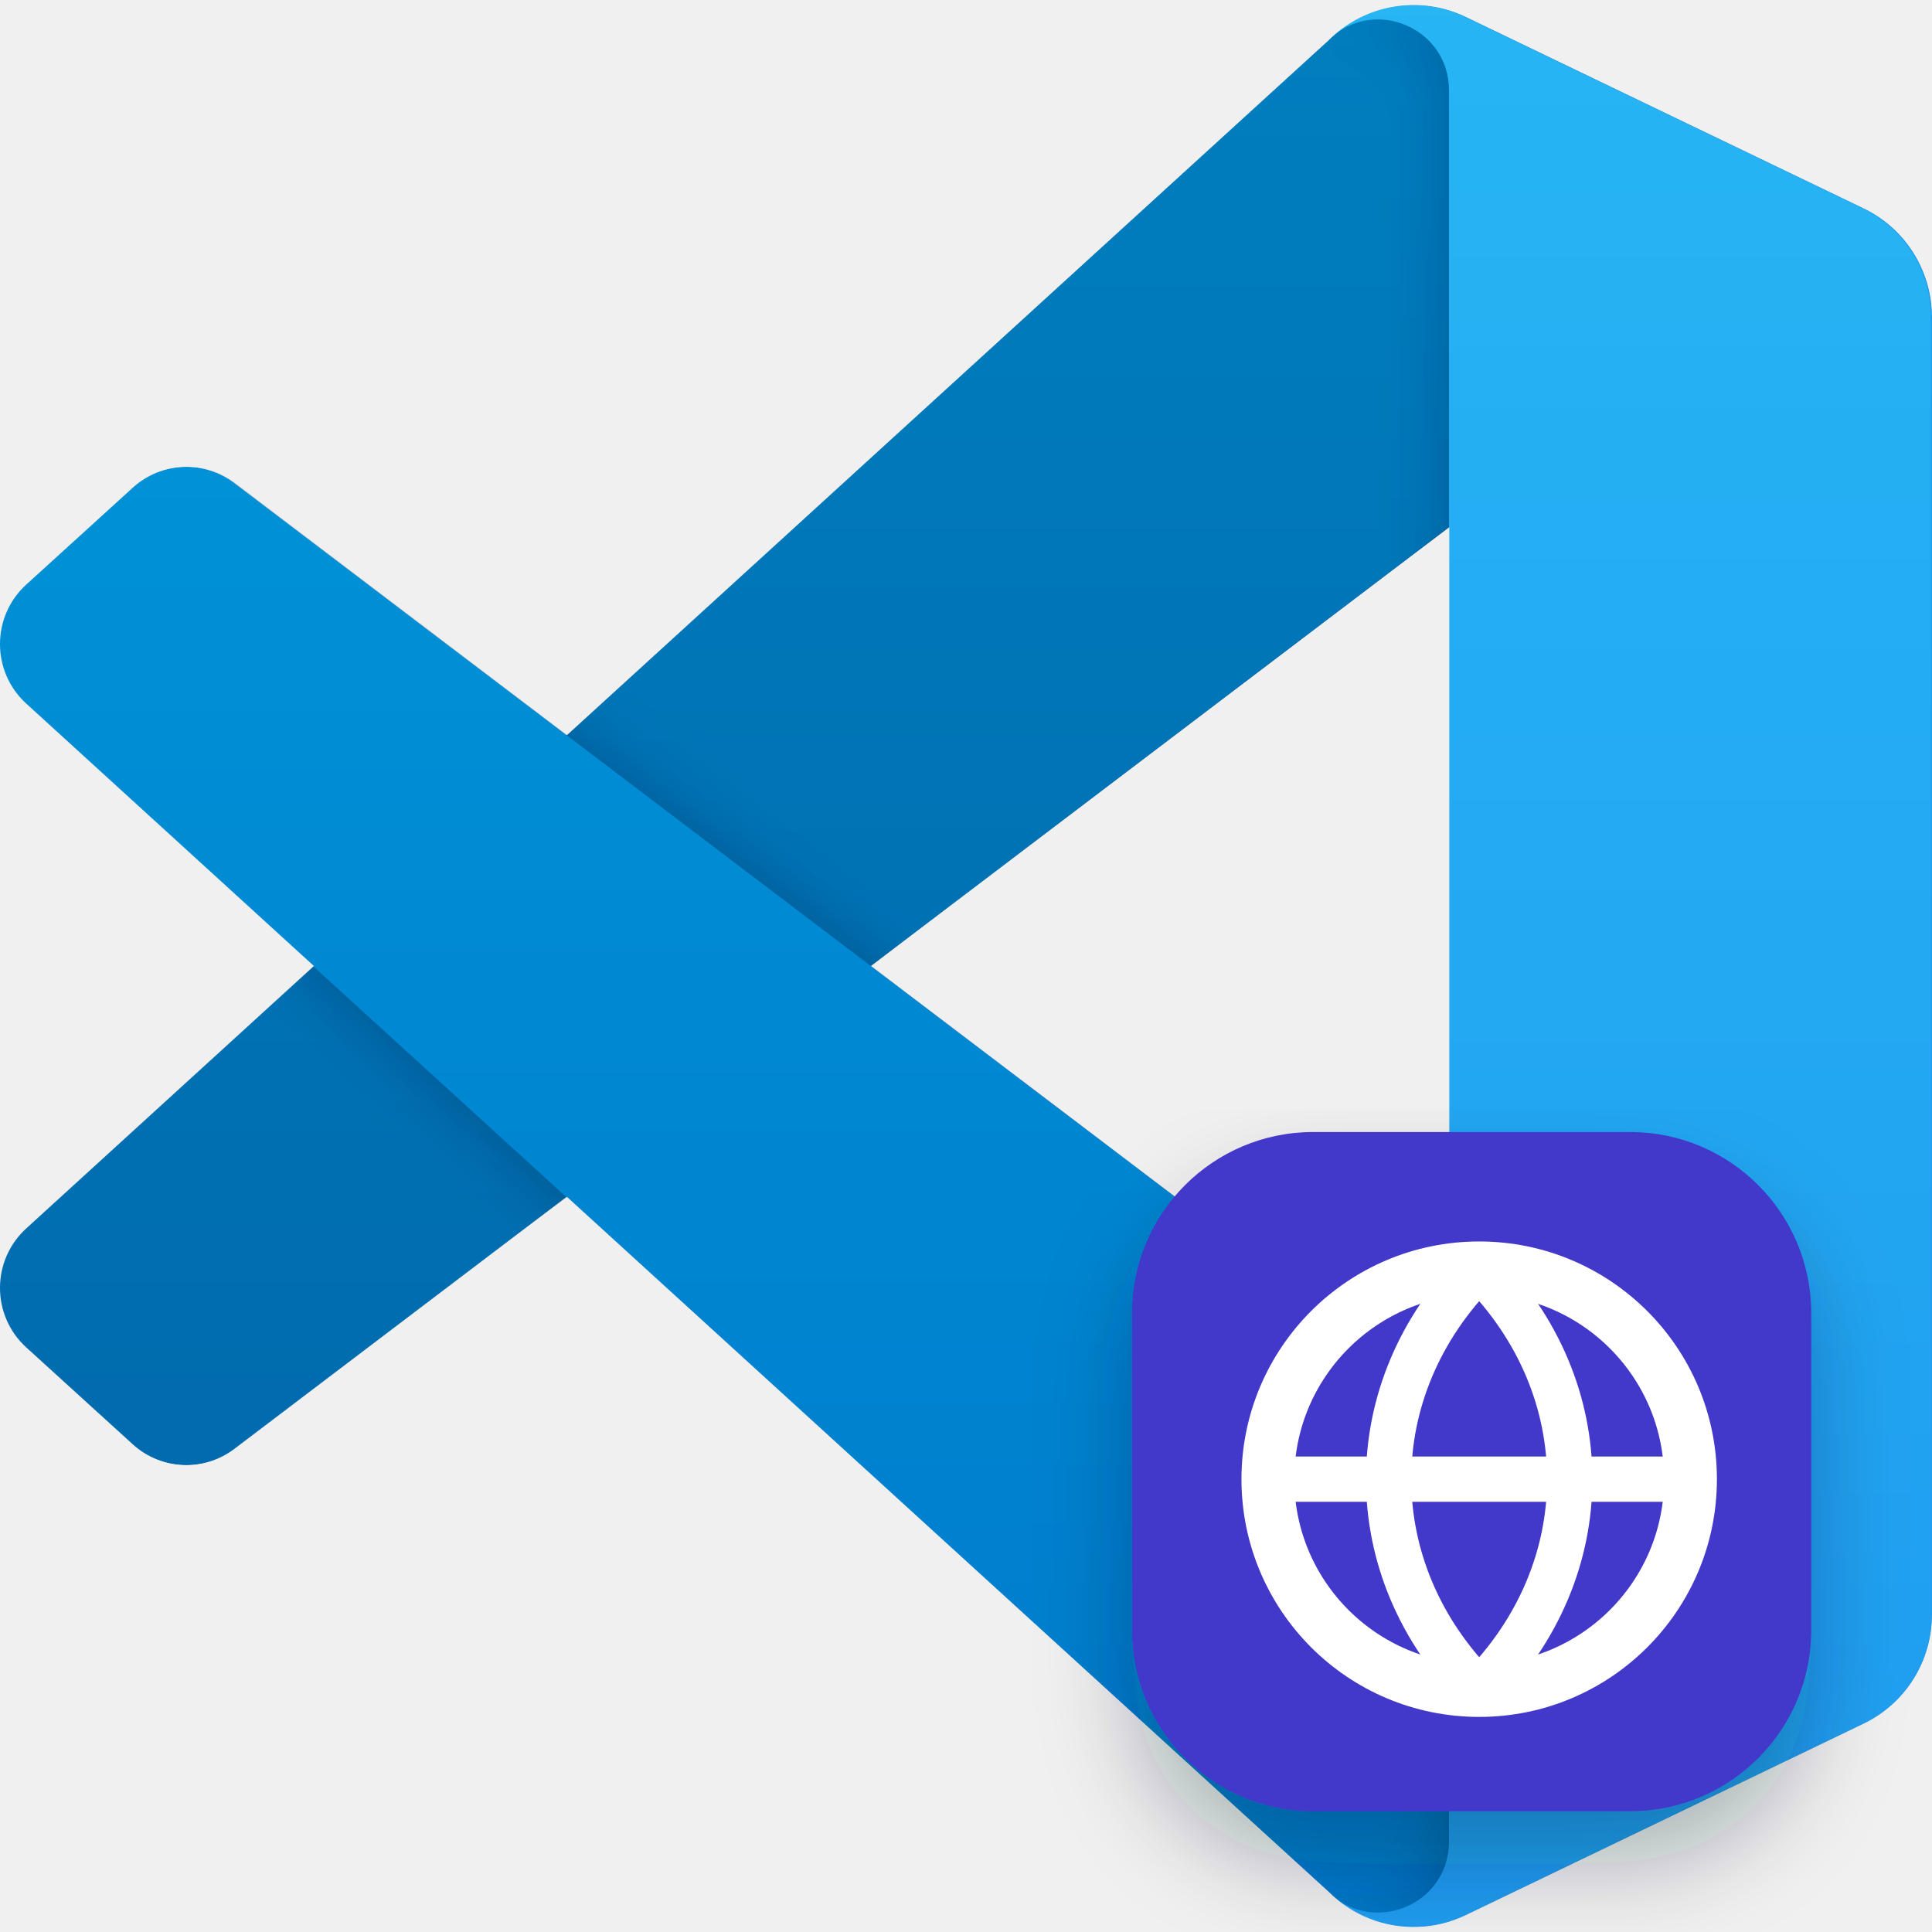
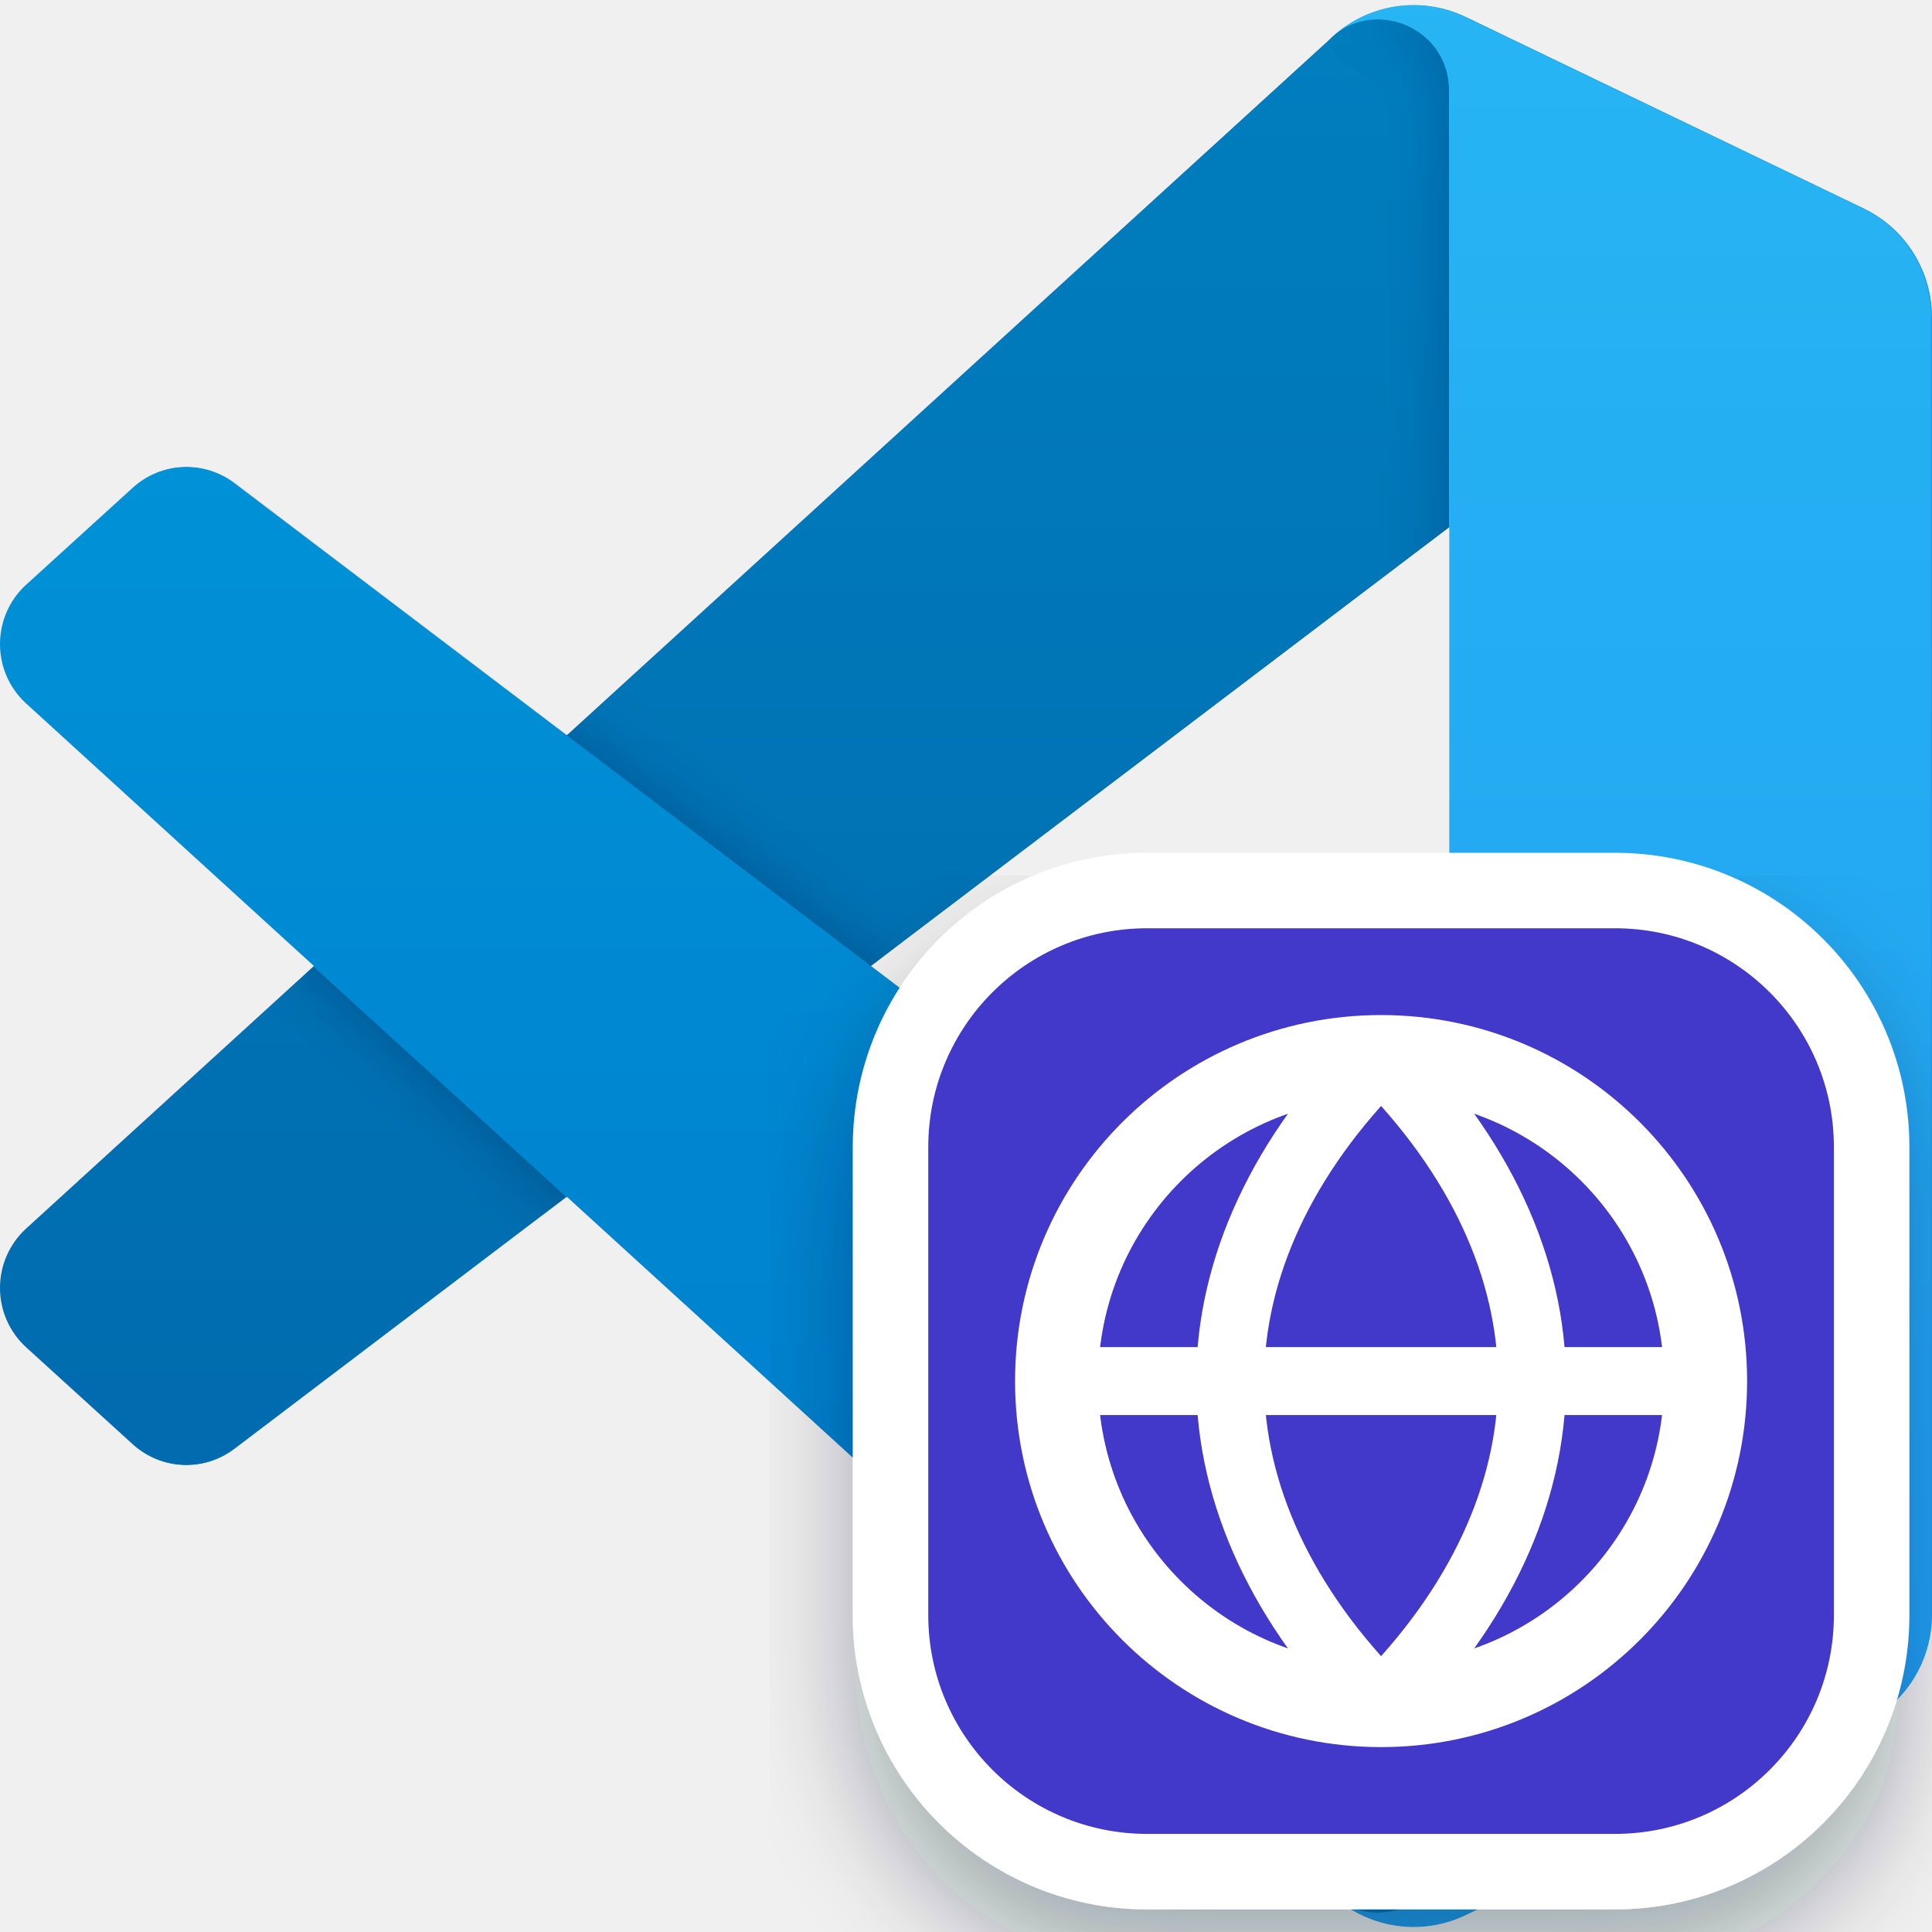
<svg xmlns="http://www.w3.org/2000/svg" viewBox="0 0 256 256" role="img" aria-labelledby="title desc">
  <g clip-path="url(#clip0_2115_1915)">
    <mask id="mask0_2115_1915" style="mask-type:alpha" maskUnits="userSpaceOnUse" x="0" y="0" width="256" height="256">
      <path fill-rule="evenodd" clip-rule="evenodd" d="M181.534 254.252C185.566 255.823 190.164 255.722 194.234 253.764L246.94 228.402C252.478 225.737 256 220.132 256 213.983V42.018C256 35.869 252.478 30.264 246.94 27.599L194.234 2.237C188.893 -0.333 182.642 0.296 177.955 3.704C177.285 4.191 176.647 4.735 176.049 5.334L75.149 97.386L31.199 64.025C27.108 60.919 21.385 61.173 17.585 64.63L3.489 77.453C-1.159 81.68 -1.164 88.993 3.478 93.228L41.593 128L3.478 162.773C-1.164 167.008 -1.159 174.32 3.489 178.548L17.585 191.371C21.385 194.827 27.108 195.081 31.199 191.976L75.149 158.614L176.049 250.667C177.645 252.264 179.519 253.467 181.534 254.252ZM192.039 69.885L115.479 128L192.039 186.115V69.885Z" fill="white" />
    </mask>
    <g mask="url(#mask0_2115_1915)">
      <path d="M246.941 27.638L194.194 2.241C188.088 -0.698 180.792 0.542 176 5.333L3.324 162.773C-1.32 167.008 -1.315 174.32 3.336 178.548L17.441 191.37C21.243 194.827 26.969 195.081 31.062 191.976L239.004 34.227C245.98 28.935 256 33.91 256 42.667V42.054C256 35.908 252.479 30.305 246.941 27.638Z" fill="#0065A9" />
      <g filter="url(#filter0_d_2115_1915)">
        <path d="M246.941 228.362L194.194 253.759C188.088 256.699 180.792 255.458 176 250.667L3.324 93.227C-1.32 88.993 -1.315 81.68 3.336 77.452L17.441 64.63C21.243 61.173 26.969 60.919 31.062 64.024L239.004 221.773C245.98 227.065 256 222.09 256 213.333V213.946C256 220.092 252.479 225.695 246.941 228.362Z" fill="#007ACC" />
      </g>
      <g filter="url(#filter1_d_2115_1915)">
        <path d="M194.196 253.763C188.089 256.701 180.792 255.459 176 250.667C181.904 256.571 192 252.389 192 244.039V11.961C192 3.611 181.904 -0.571 176 5.333C180.792 0.541 188.089 -0.701 194.196 2.237L246.934 27.599C252.476 30.264 256 35.869 256 42.018V213.983C256 220.132 252.476 225.737 246.934 228.402L194.196 253.763Z" fill="#1F9CF0" />
      </g>
      <g style="mix-blend-mode:overlay" opacity="0.25">
        <path fill-rule="evenodd" clip-rule="evenodd" d="M181.379 254.252C185.411 255.822 190.009 255.722 194.078 253.764L246.784 228.402C252.322 225.737 255.844 220.132 255.844 213.983V42.018C255.844 35.869 252.323 30.264 246.784 27.599L194.078 2.237C188.737 -0.333 182.487 0.296 177.799 3.704C177.129 4.191 176.492 4.734 175.893 5.333L74.993 97.386L31.044 64.025C26.952 60.919 21.23 61.173 17.43 64.63L3.334 77.452C-1.314 81.68 -1.319 88.992 3.322 93.227L41.437 128L3.322 162.773C-1.319 167.008 -1.314 174.32 3.334 178.548L17.43 191.37C21.23 194.827 26.952 195.081 31.044 191.976L74.993 158.614L175.893 250.667C177.489 252.264 179.363 253.467 181.379 254.252ZM191.883 69.885L115.324 128L191.883 186.115V69.885Z" fill="url(#paint0_linear_2115_1915)" />
      </g>
    </g>
  </g>
  <g filter="url(#badge_shadow)">
-     <rect x="150" y="150" width="90" height="90" rx="24" fill="#4338ca" />
-     <circle cx="196" cy="196" r="28" fill="none" stroke="#ffffff" stroke-width="7" />
-     <path d="M168 196h56M196 168c8 8 12 18 12 28s-4 20-12 28M196 168c-8 8-12 18-12 28s4 20 12 28" fill="none" stroke="#ffffff" stroke-width="6" stroke-linecap="round" />
+     <rect x="118" y="118" width="130" height="130" rx="34" fill="#4338ca" stroke="#ffffff" stroke-width="10" />
+     <circle cx="183" cy="183" r="43" fill="none" stroke="#ffffff" stroke-width="11" />
+     <path d="M140 183h86M183 140c13 13 20 28 20 43s-7 30-20 43M183 140c-13 13-20 28-20 43s7 30 20 43" fill="none" stroke="#ffffff" stroke-width="9" stroke-linecap="round" />
  </g>
  <defs>
-     <filter id="badge_shadow" x="136" y="140" width="118" height="118" filterUnits="userSpaceOnUse" color-interpolation-filters="sRGB">
-       <feDropShadow dx="0" dy="7" stdDeviation="6" flood-color="#001b30" flood-opacity="0.28" />
+     <filter id="badge_shadow" x="102" y="108" width="160" height="160" filterUnits="userSpaceOnUse" color-interpolation-filters="sRGB">
+       <feDropShadow dx="0" dy="8" stdDeviation="7" flood-color="#001b30" flood-opacity="0.32" />
    </filter>
    <filter id="filter0_d_2115_1915" x="-8.489" y="53.522" width="272.822" height="210.149" filterUnits="userSpaceOnUse" color-interpolation-filters="sRGB">
      <feFlood flood-opacity="0" result="BackgroundImageFix" />
      <feColorMatrix in="SourceAlpha" type="matrix" values="0 0 0 0 0 0 0 0 0 0 0 0 0 0 0 0 0 0 127 0" result="hardAlpha" />
      <feOffset />
      <feGaussianBlur stdDeviation="4.167" />
      <feColorMatrix type="matrix" values="0 0 0 0 0 0 0 0 0 0 0 0 0 0 0 0 0 0 0.25 0" />
      <feBlend mode="overlay" in2="BackgroundImageFix" result="effect1_dropShadow_2115_1915" />
      <feBlend mode="normal" in="SourceGraphic" in2="effect1_dropShadow_2115_1915" result="shape" />
    </filter>
    <filter id="filter1_d_2115_1915" x="167.667" y="-7.673" width="96.667" height="271.347" filterUnits="userSpaceOnUse" color-interpolation-filters="sRGB">
      <feFlood flood-opacity="0" result="BackgroundImageFix" />
      <feColorMatrix in="SourceAlpha" type="matrix" values="0 0 0 0 0 0 0 0 0 0 0 0 0 0 0 0 0 0 127 0" result="hardAlpha" />
      <feOffset />
      <feGaussianBlur stdDeviation="4.167" />
      <feColorMatrix type="matrix" values="0 0 0 0 0 0 0 0 0 0 0 0 0 0 0 0 0 0 0.25 0" />
      <feBlend mode="overlay" in2="BackgroundImageFix" result="effect1_dropShadow_2115_1915" />
      <feBlend mode="normal" in="SourceGraphic" in2="effect1_dropShadow_2115_1915" result="shape" />
    </filter>
    <linearGradient id="paint0_linear_2115_1915" x1="127.844" y1="0.66" x2="127.844" y2="255.34" gradientUnits="userSpaceOnUse">
      <stop stop-color="white" />
      <stop offset="1" stop-color="white" stop-opacity="0" />
    </linearGradient>
    <clipPath id="clip0_2115_1915">
      <rect width="256" height="256" fill="white" />
    </clipPath>
  </defs>
</svg>
